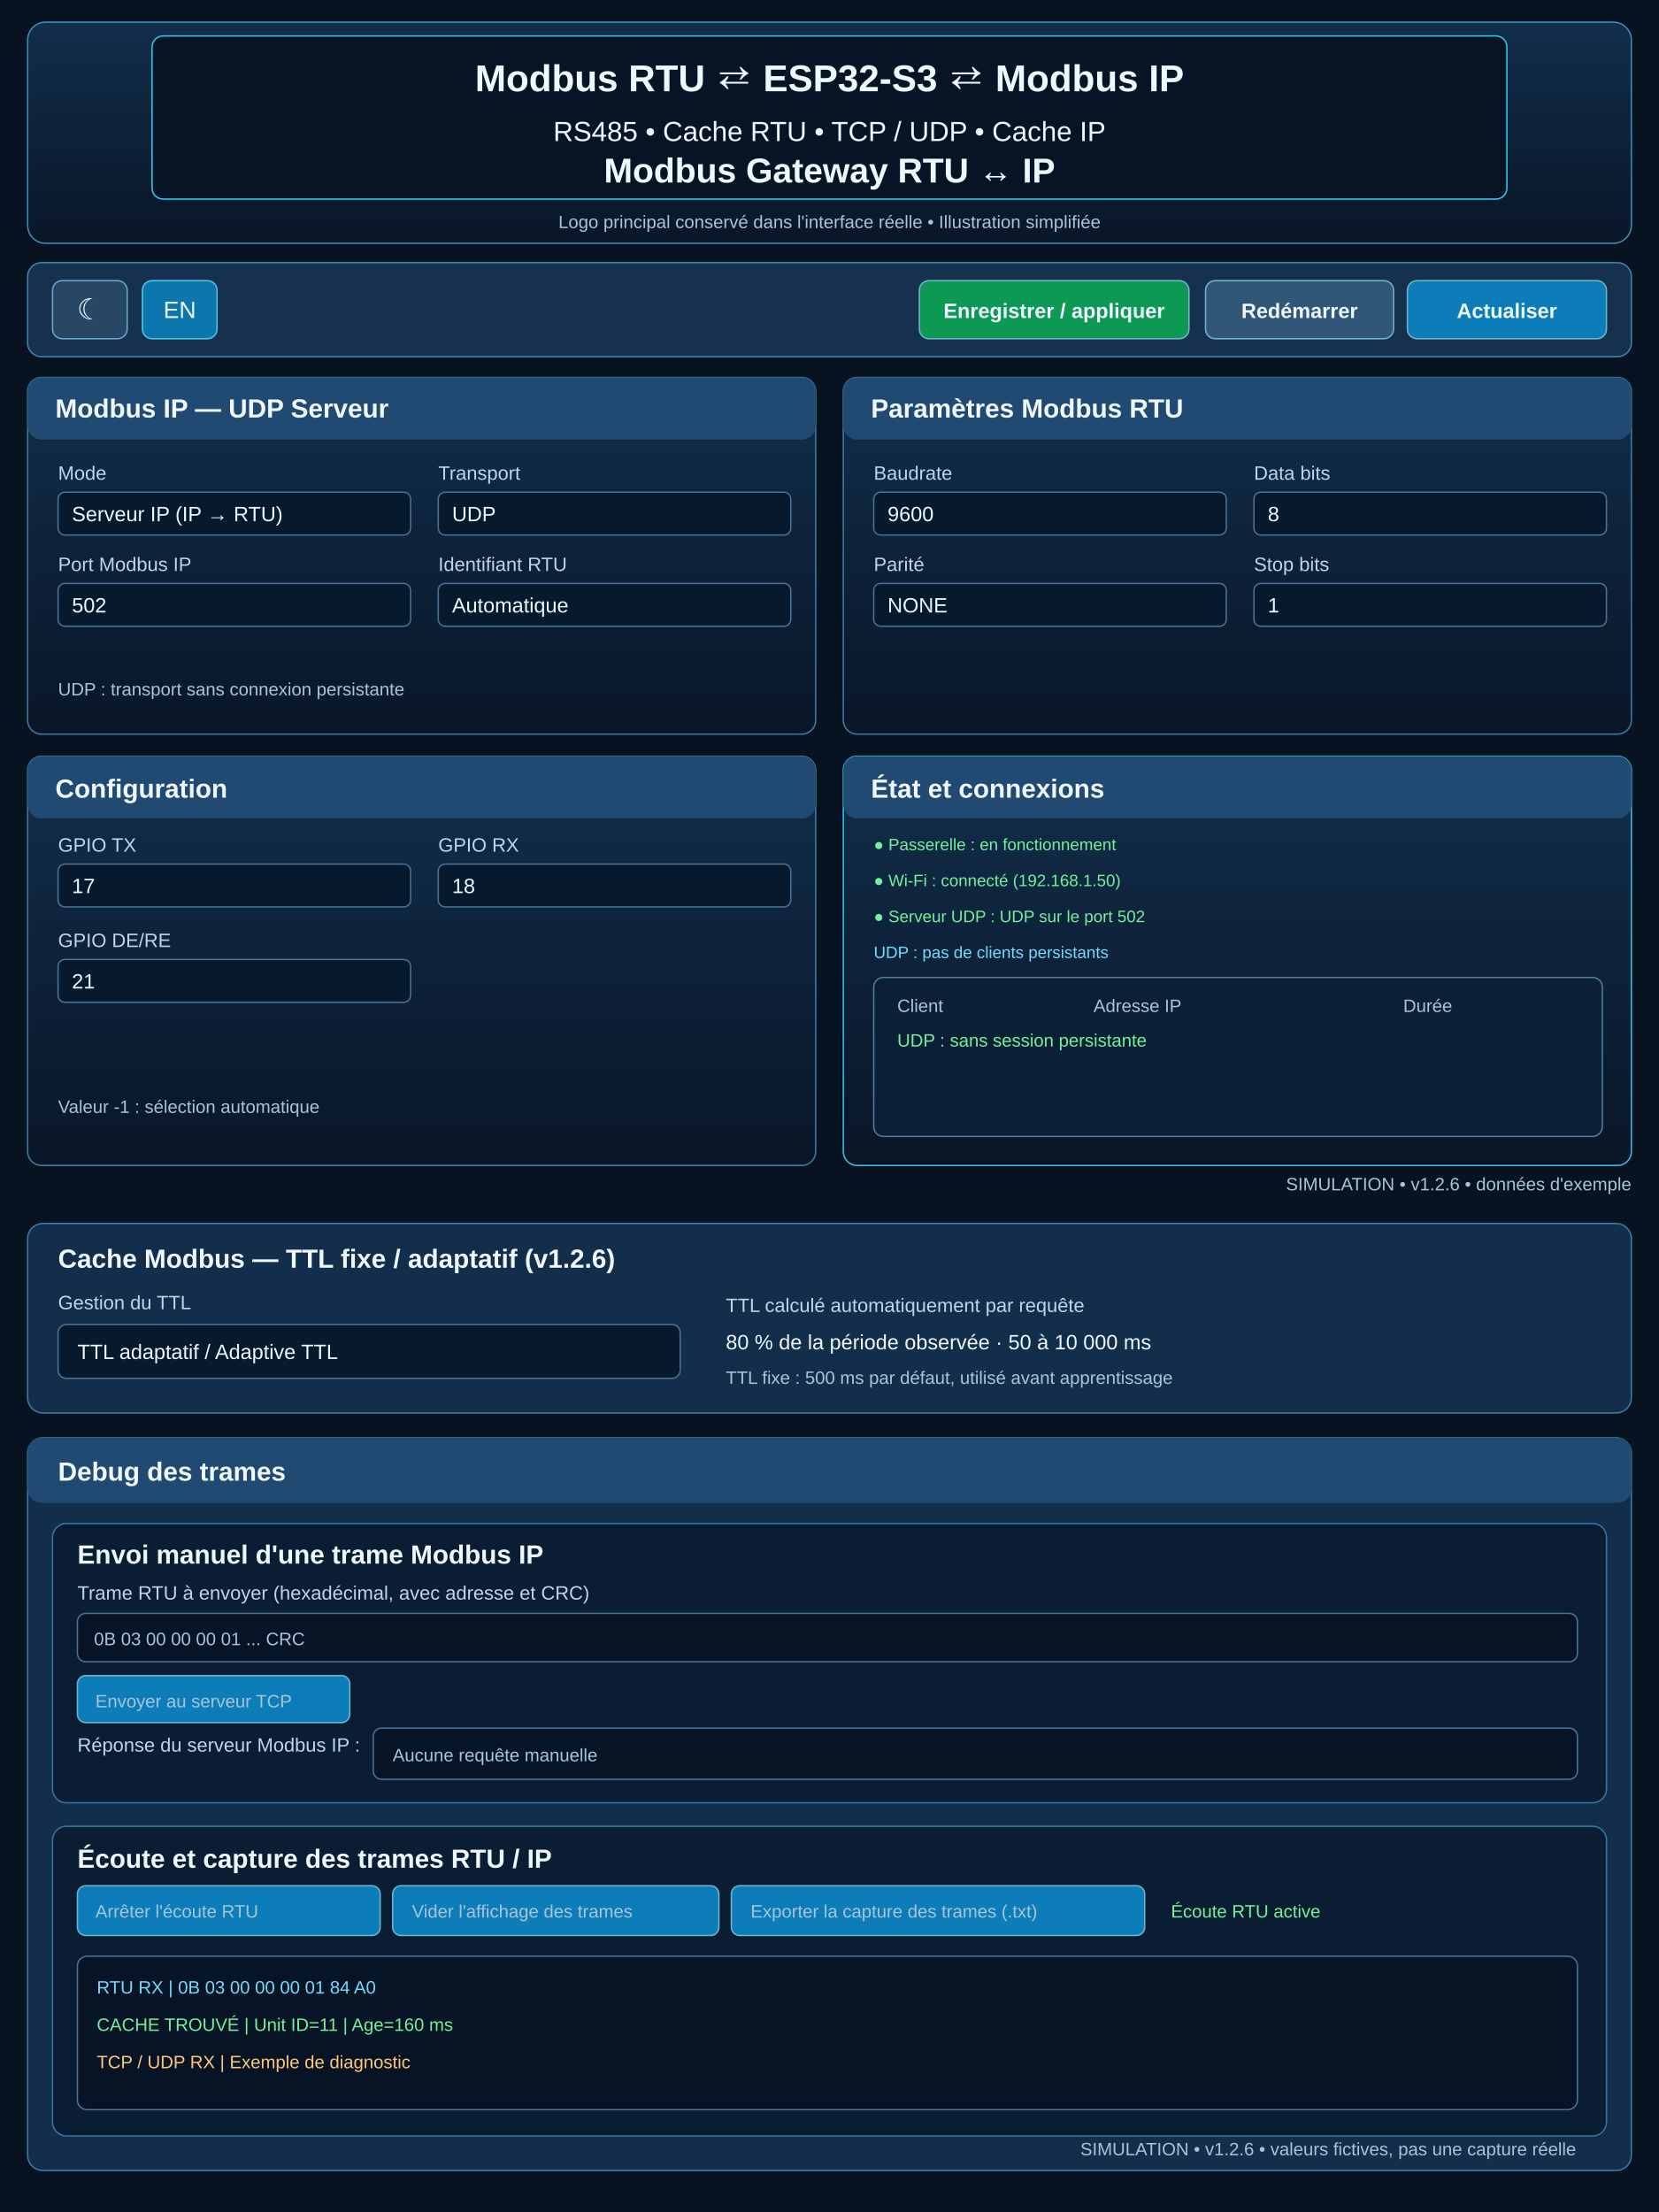
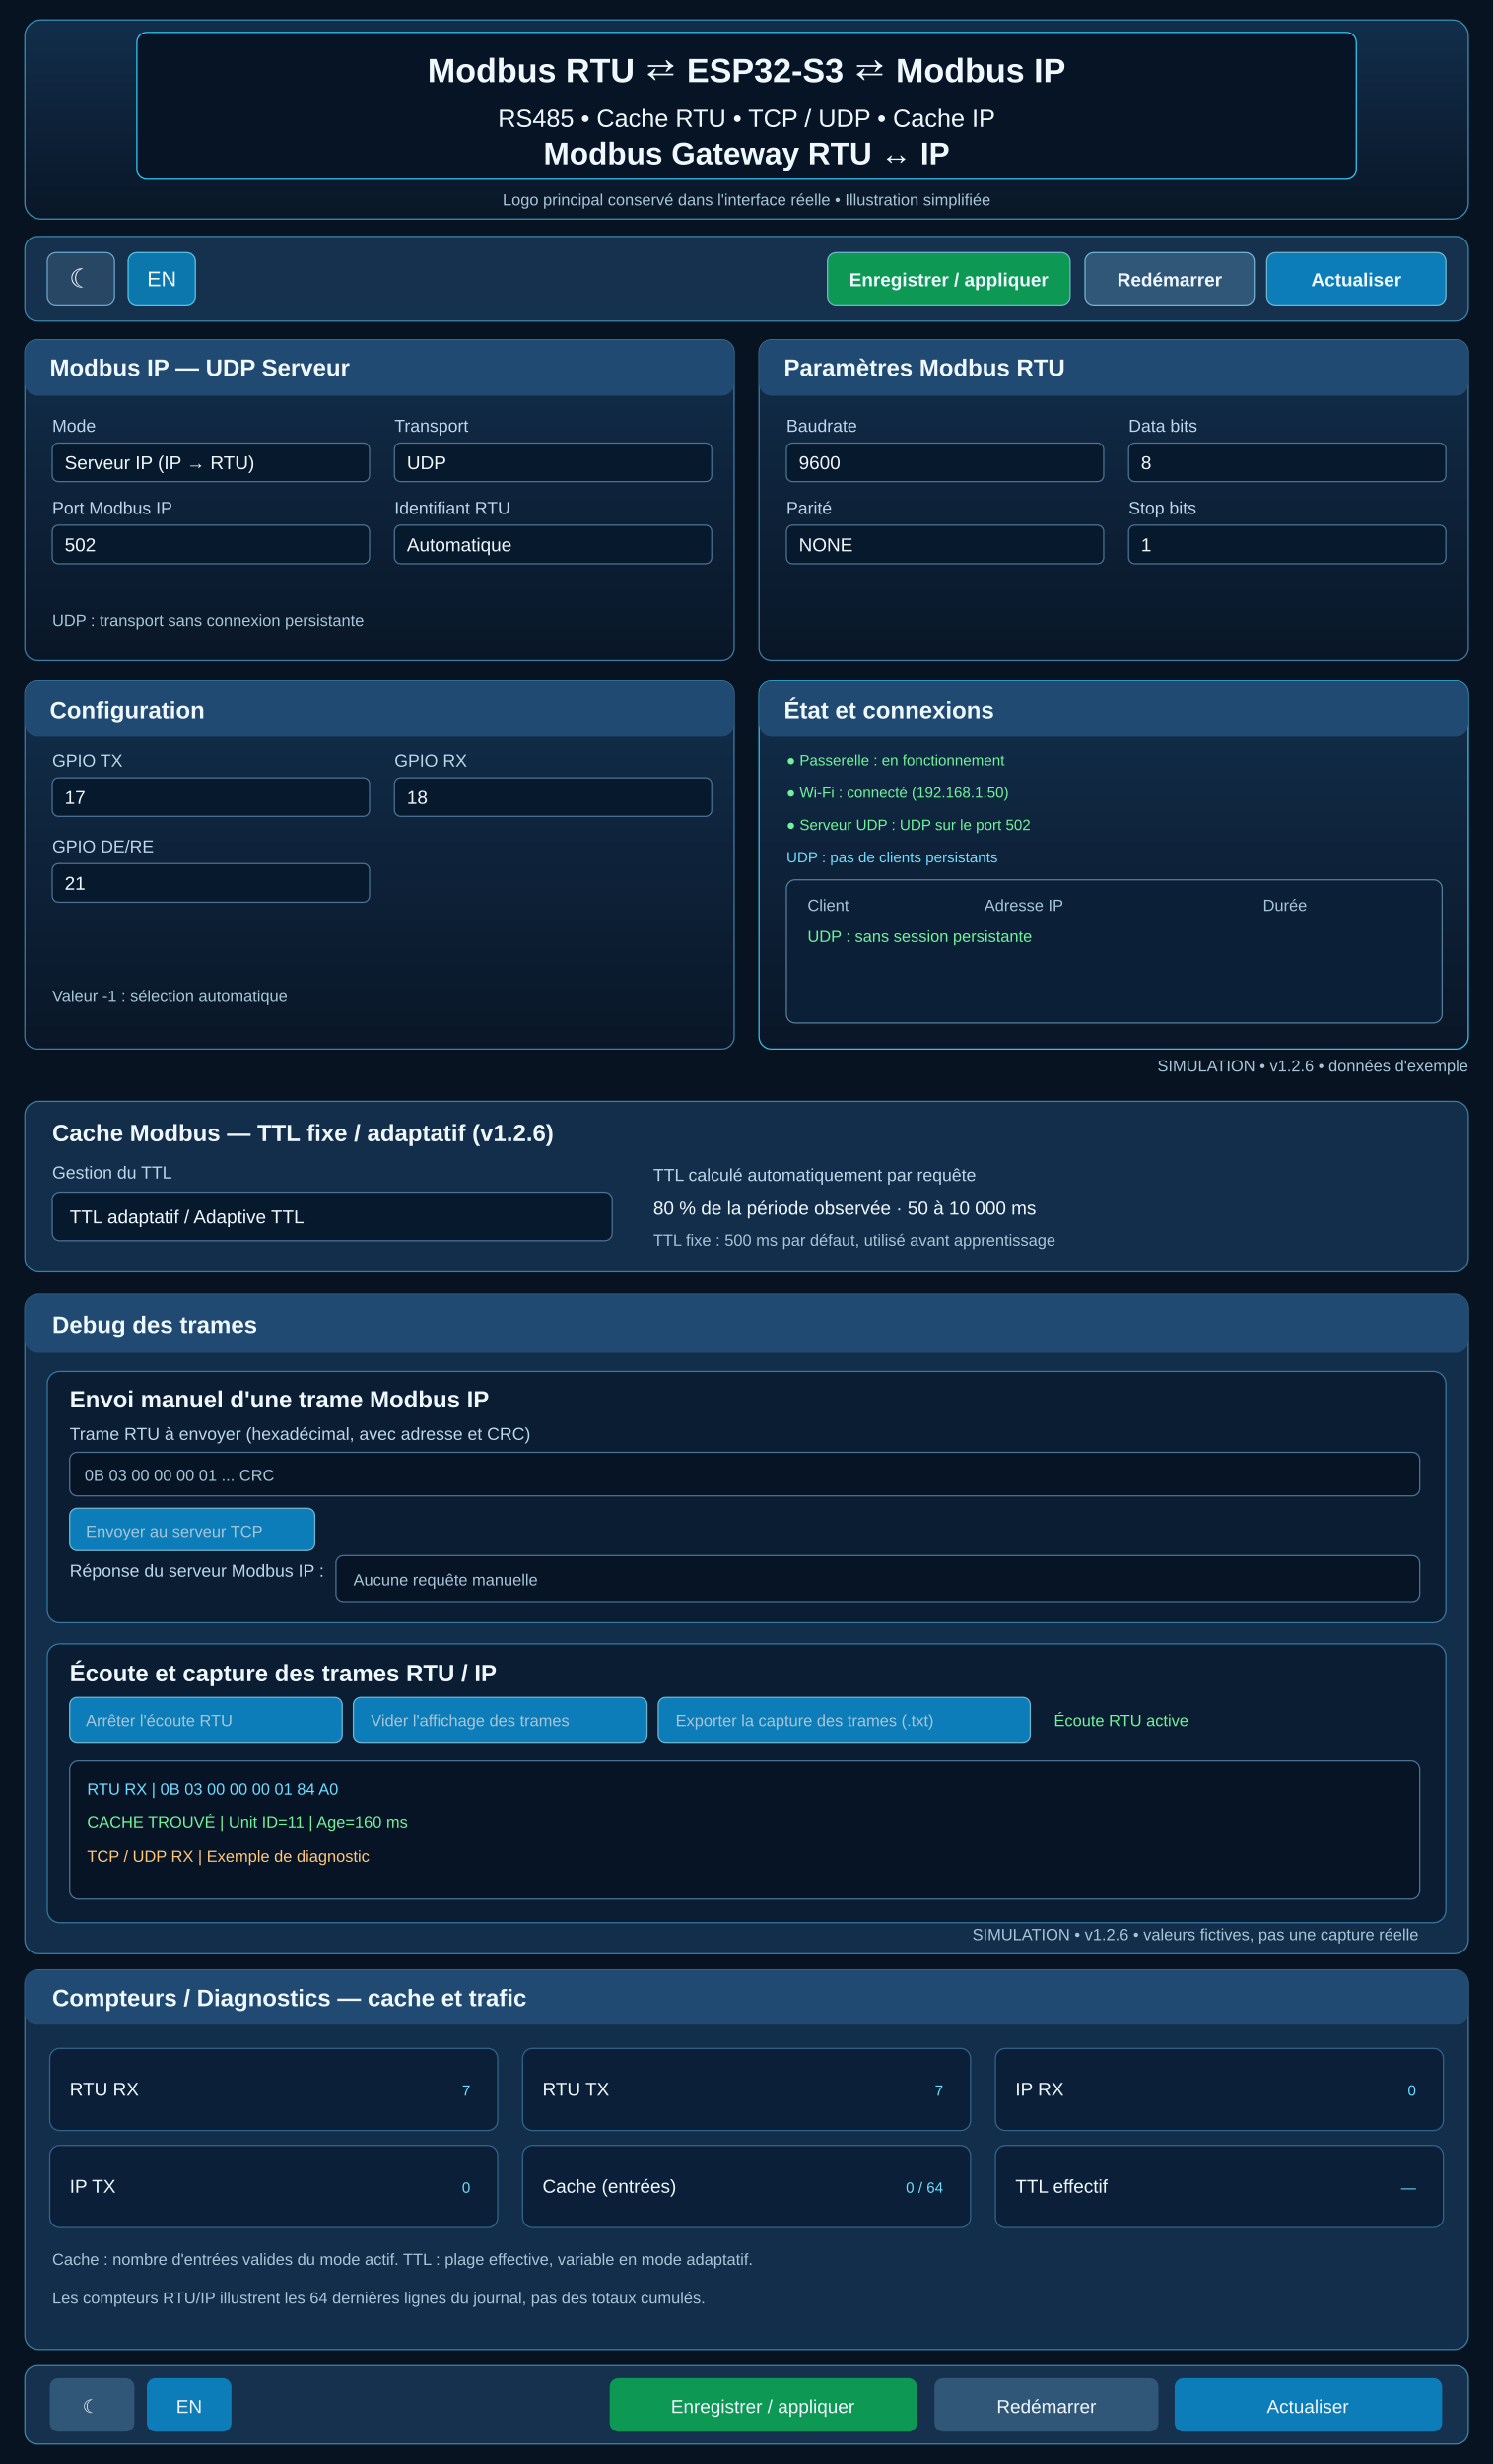
- <svg xmlns="http://www.w3.org/2000/svg" width="1200" height="1600" viewBox="0 0 1200 1600">
+ <svg xmlns="http://www.w3.org/2000/svg" width="1200" height="1980" viewBox="0 0 1200 1980">
  <defs>
    <linearGradient id="bg" x2="0" y2="1">
      <stop stop-color="#122e4b" />
      <stop offset="1" stop-color="#091627" />
    </linearGradient>
    <style>text{font-family:Arial,Helvetica,sans-serif;fill:#f0f8ff}.h{font-size:19px;font-weight:bold}.lab{font-size:14px;fill:#bcd6eb}.val{font-size:15px}.small{font-size:13px;fill:#a7c5d9}.green{fill:#72f29a}.cyan{fill:#70dcff}.orange{fill:#ffc778}.purple{fill:#bba6ff}</style>
  </defs>
-   <rect width="1200" height="1600" fill="#081321" />
+   <rect width="1200" height="1980" fill="#081321" />
  <rect x="20" y="16" width="1160" height="160" rx="13" fill="url(#bg)" stroke="#3b8db6" />
  <rect x="110" y="26" width="980" height="118" rx="8" fill="#061426" stroke="#31c8f5" />
  <text x="600" y="66" font-size="27" text-anchor="middle" font-weight="bold">Modbus RTU   ⇄   ESP32-S3   ⇄   Modbus IP</text>
  <text x="600" y="102" font-size="20" text-anchor="middle" fill="#79e9ff">RS485     •     Cache RTU     •     TCP / UDP     •     Cache IP</text>
  <text x="600" y="132" font-size="25" text-anchor="middle" font-weight="bold">Modbus Gateway RTU ↔ IP</text>
  <text x="600" y="165" class="small" text-anchor="middle">Logo principal conservé dans l'interface réelle • Illustration simplifiée</text>
  <rect x="20" y="190" width="1160" height="68" rx="10" fill="#16314e" stroke="#3b86ac" />
  <rect x="38" y="203" width="54" height="42" rx="7" fill="#274764" stroke="#67a6ce" />
  <text x="65" y="231" font-size="21" text-anchor="middle">☾</text>
  <rect x="103" y="203" width="54" height="42" rx="7" fill="#0b77ad" stroke="#54c4e6" />
  <text x="130" y="230" font-size="17" text-anchor="middle">EN</text>
  <rect x="665" y="203" width="195" height="42" rx="7" fill="#0d9853" stroke="#6fb5ce" />
  <text x="762.5" y="230" font-size="15" font-weight="bold" text-anchor="middle">Enregistrer / appliquer</text>
  <rect x="872" y="203" width="136" height="42" rx="7" fill="#315778" stroke="#6fb5ce" />
  <text x="940" y="230" font-size="15" font-weight="bold" text-anchor="middle">Redémarrer</text>
  <rect x="1018" y="203" width="144" height="42" rx="7" fill="#0c7db8" stroke="#6fb5ce" />
  <text x="1090" y="230" font-size="15" font-weight="bold" text-anchor="middle">Actualiser</text>
  <rect x="20" y="273" width="570" height="258" rx="10" fill="url(#bg)" stroke="#3d7ca3" />
  <rect x="20" y="273" width="570" height="45" rx="10" fill="#204a71" />
  <text x="40" y="302" class="h">Modbus IP — UDP Serveur</text>
  <text x="42" y="347" class="lab">Mode</text>
  <rect x="42" y="356" width="255" height="31" rx="5" fill="#07192c" stroke="#4a7294" />
  <text x="52" y="377" class="val">Serveur IP (IP → RTU)</text>
  <text x="317" y="347" class="lab">Transport</text>
  <rect x="317" y="356" width="255" height="31" rx="5" fill="#07192c" stroke="#4a7294" />
  <text x="327" y="377" class="val">UDP</text>
  <text x="42" y="413" class="lab">Port Modbus IP</text>
  <rect x="42" y="422" width="255" height="31" rx="5" fill="#07192c" stroke="#4a7294" />
  <text x="52" y="443" class="val">502</text>
  <text x="317" y="413" class="lab">Identifiant RTU</text>
  <rect x="317" y="422" width="255" height="31" rx="5" fill="#07192c" stroke="#4a7294" />
  <text x="327" y="443" class="val">Automatique</text>
  <text x="42" y="503" class="small">UDP : transport sans connexion persistante</text>
  <rect x="610" y="273" width="570" height="258" rx="10" fill="url(#bg)" stroke="#3d7ca3" />
  <rect x="610" y="273" width="570" height="45" rx="10" fill="#204a71" />
  <text x="630" y="302" class="h">Paramètres Modbus RTU</text>
  <text x="632" y="347" class="lab">Baudrate</text>
  <rect x="632" y="356" width="255" height="31" rx="5" fill="#07192c" stroke="#4a7294" />
  <text x="642" y="377" class="val">9600</text>
  <text x="907" y="347" class="lab">Data bits</text>
  <rect x="907" y="356" width="255" height="31" rx="5" fill="#07192c" stroke="#4a7294" />
  <text x="917" y="377" class="val">8</text>
  <text x="632" y="413" class="lab">Parité</text>
  <rect x="632" y="422" width="255" height="31" rx="5" fill="#07192c" stroke="#4a7294" />
  <text x="642" y="443" class="val">NONE</text>
  <text x="907" y="413" class="lab">Stop bits</text>
  <rect x="907" y="422" width="255" height="31" rx="5" fill="#07192c" stroke="#4a7294" />
  <text x="917" y="443" class="val">1</text>
  <rect x="20" y="547" width="570" height="296" rx="10" fill="url(#bg)" stroke="#3d7ca3" />
  <rect x="20" y="547" width="570" height="45" rx="10" fill="#204a71" />
  <text x="40" y="577" class="h">Configuration</text>
  <text x="42" y="616" class="lab">GPIO TX</text>
  <rect x="42" y="625" width="255" height="31" rx="5" fill="#07192c" stroke="#4a7294" />
  <text x="52" y="646" class="val">17</text>
  <text x="317" y="616" class="lab">GPIO RX</text>
  <rect x="317" y="625" width="255" height="31" rx="5" fill="#07192c" stroke="#4a7294" />
  <text x="327" y="646" class="val">18</text>
  <text x="42" y="685" class="lab">GPIO DE/RE</text>
  <rect x="42" y="694" width="255" height="31" rx="5" fill="#07192c" stroke="#4a7294" />
  <text x="52" y="715" class="val">21</text>
  <text x="42" y="805" class="small">Valeur -1 : sélection automatique</text>
  <rect x="610" y="547" width="570" height="296" rx="10" fill="url(#bg)" stroke="#39bde8" />
  <rect x="610" y="547" width="570" height="45" rx="10" fill="#204a71" />
  <text x="630" y="577" class="h">État et connexions</text>
  <text x="632" y="615" class="green">● Passerelle : en fonctionnement</text>
  <text x="632" y="641" class="green">● Wi-Fi : connecté (192.168.1.50)</text>
  <text x="632" y="667" class="green">● Serveur UDP : UDP sur le port 502</text>
  <text x="632" y="693" class="cyan">UDP : pas de clients persistants</text>
  <rect x="632" y="707" width="527" height="115" rx="7" fill="#0b2037" stroke="#567d9b" />
  <text x="649" y="732" class="small">Client</text>
  <text x="791" y="732" class="small">Adresse IP</text>
  <text x="1015" y="732" class="small">Durée</text>
  <text x="649" y="757" font-size="13" class="green">UDP : sans session persistante</text>
  <text x="1180" y="861" text-anchor="end" class="small">SIMULATION • v1.2.6 • données d'exemple</text>
  <rect x="20" y="885" width="1160" height="137" rx="11" fill="#122e4b" stroke="#3d7ca3" />
  <text x="42" y="917" class="h">Cache Modbus — TTL fixe / adaptatif (v1.2.6)</text>
  <text x="42" y="947" class="lab">Gestion du TTL</text>
  <rect x="42" y="958" width="450" height="39" rx="6" fill="#07192c" stroke="#4a7294" />
  <text x="56" y="983" class="val">TTL adaptatif / Adaptive TTL</text>
  <text x="525" y="949" class="lab">TTL calculé automatiquement par requête</text>
  <text x="525" y="976" class="val">80 % de la période observée · 50 à 10 000 ms</text>
  <text x="525" y="1001" class="small">TTL fixe : 500 ms par défaut, utilisé avant apprentissage</text>
  <rect x="20" y="1040" width="1160" height="530" rx="11" fill="#122e4b" stroke="#3d7ca3" />
  <rect x="20" y="1040" width="1160" height="47" rx="10" fill="#204a71" />
  <text x="42" y="1071" class="h">Debug des trames</text>
  <rect x="38" y="1102" width="1124" height="202" rx="10" fill="#0a1d32" stroke="#3677a0" />
  <text x="56" y="1131" class="h" fill="#86dcff">Envoi manuel d'une trame Modbus IP</text>
  <text x="56" y="1157" class="lab">Trame RTU à envoyer (hexadécimal, avec adresse et CRC)</text>
  <rect x="56" y="1167" width="1085" height="35" rx="6" fill="#061426" stroke="#4a7294" />
  <text x="68" y="1190" class="small">0B 03 00 00 00 01 ... CRC</text>
  <rect x="56" y="1212" width="197" height="34" rx="6" fill="#0c7db8" stroke="#6fb5ce" />
  <text x="69" y="1235" class="small" fill="#ffffff">Envoyer au serveur TCP</text>
  <text x="56" y="1267" class="lab">Réponse du serveur Modbus IP :</text>
  <rect x="270" y="1250" width="871" height="37" rx="6" fill="#061426" stroke="#4a7294" />
  <text x="284" y="1274" class="small">Aucune requête manuelle</text>
  <rect x="38" y="1321" width="1124" height="224" rx="10" fill="#0a1d32" stroke="#3677a0" />
  <text x="56" y="1351" class="h" fill="#86dcff">Écoute et capture des trames RTU / IP</text>
  <rect x="56" y="1364" width="219" height="36" rx="6" fill="#0c7db8" stroke="#6fb5ce" />
  <text x="69" y="1387" class="small">Arrêter l'écoute RTU</text>
  <rect x="284" y="1364" width="236" height="36" rx="6" fill="#0c7db8" stroke="#6fb5ce" />
  <text x="298" y="1387" class="small">Vider l'affichage des trames</text>
  <rect x="529" y="1364" width="299" height="36" rx="6" fill="#0c7db8" stroke="#6fb5ce" />
  <text x="543" y="1387" class="small">Exporter la capture des trames (.txt)</text>
  <text x="847" y="1387" class="green small">Écoute RTU active</text>
  <rect x="56" y="1415" width="1085" height="111" rx="7" fill="#061426" stroke="#4a7294" />
  <text x="70" y="1442" class="cyan small">RTU RX  |  0B 03 00 00 00 01 84 A0</text>
  <text x="70" y="1469" class="green small">CACHE TROUVÉ  |  Unit ID=11  |  Age=160 ms</text>
  <text x="70" y="1496" class="orange small">TCP / UDP RX  |  Exemple de diagnostic</text>
  <text x="1140" y="1559" text-anchor="end" class="small">SIMULATION • v1.2.6 • valeurs fictives, pas une capture réelle</text>
+   <rect x="20" y="1583" width="1160" height="305" rx="11" fill="#122e4b" stroke="#3d7ca3" />
+   <rect x="20" y="1583" width="1160" height="44" rx="9" fill="#204a71" />
+   <text x="42" y="1612" class="h">Compteurs / Diagnostics — cache et trafic</text>
+   <rect x="40" y="1646" width="360" height="66" rx="8" fill="#0b2038" stroke="#32638a" />
+   <text x="56" y="1684" class="val">RTU RX</text>
+   <text x="378" y="1684" class="cyan" text-anchor="end">7</text>
+   <rect x="420" y="1646" width="360" height="66" rx="8" fill="#0b2038" stroke="#32638a" />
+   <text x="436" y="1684" class="val">RTU TX</text>
+   <text x="758" y="1684" class="cyan" text-anchor="end">7</text>
+   <rect x="800" y="1646" width="360" height="66" rx="8" fill="#0b2038" stroke="#32638a" />
+   <text x="816" y="1684" class="val">IP RX</text>
+   <text x="1138" y="1684" class="cyan" text-anchor="end">0</text>
+   <rect x="40" y="1724" width="360" height="66" rx="8" fill="#0b2038" stroke="#32638a" />
+   <text x="56" y="1762" class="val">IP TX</text>
+   <text x="378" y="1762" class="cyan" text-anchor="end">0</text>
+   <rect x="420" y="1724" width="360" height="66" rx="8" fill="#0b2038" stroke="#32638a" />
+   <text x="436" y="1762" class="val">Cache (entrées)</text>
+   <text x="758" y="1762" class="cyan" text-anchor="end">0 / 64</text>
+   <rect x="800" y="1724" width="360" height="66" rx="8" fill="#0b2038" stroke="#32638a" />
+   <text x="816" y="1762" class="val">TTL effectif</text>
+   <text x="1138" y="1762" class="cyan" text-anchor="end">—</text>
+   <text x="42" y="1820" class="small">Cache : nombre d'entrées valides du mode actif. TTL : plage effective, variable en mode adaptatif.</text>
+   <text x="42" y="1851" class="small">Les compteurs RTU/IP illustrent les 64 dernières lignes du journal, pas des totaux cumulés.</text>
+   <rect x="20" y="1901" width="1160" height="63" rx="10" fill="#16314e" stroke="#3b86ac" />
+   <rect x="40" y="1911" width="68" height="43" rx="7" fill="#315778" />
+   <text x="73" y="1939" class="val" text-anchor="middle">☾</text>
+   <rect x="118" y="1911" width="68" height="43" rx="7" fill="#0c7db8" />
+   <text x="152" y="1939" class="val" text-anchor="middle">EN</text>
+   <rect x="490" y="1911" width="247" height="43" rx="7" fill="#0d9853" />
+   <text x="613" y="1939" class="val" text-anchor="middle">Enregistrer / appliquer</text>
+   <rect x="751" y="1911" width="180" height="43" rx="7" fill="#315778" />
+   <text x="841" y="1939" class="val" text-anchor="middle">Redémarrer</text>
+   <rect x="944" y="1911" width="215" height="43" rx="7" fill="#0c7db8" />
+   <text x="1051" y="1939" class="val" text-anchor="middle">Actualiser</text>
</svg>
